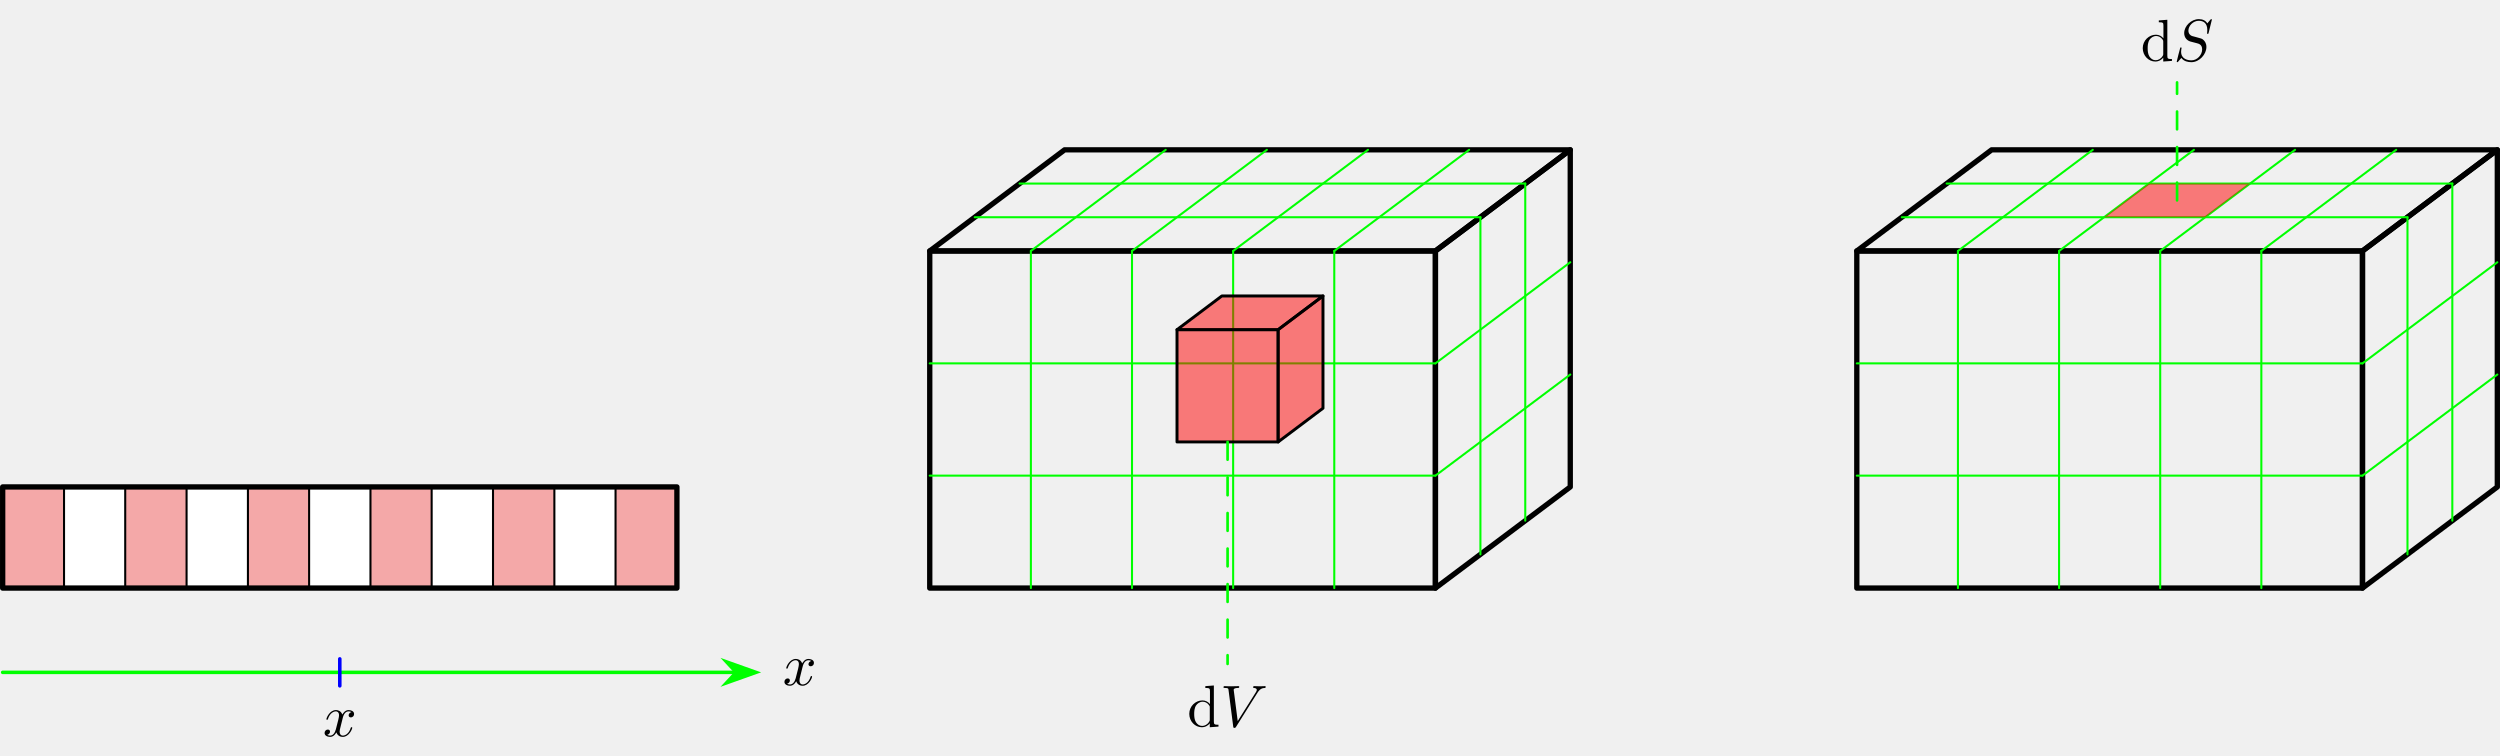
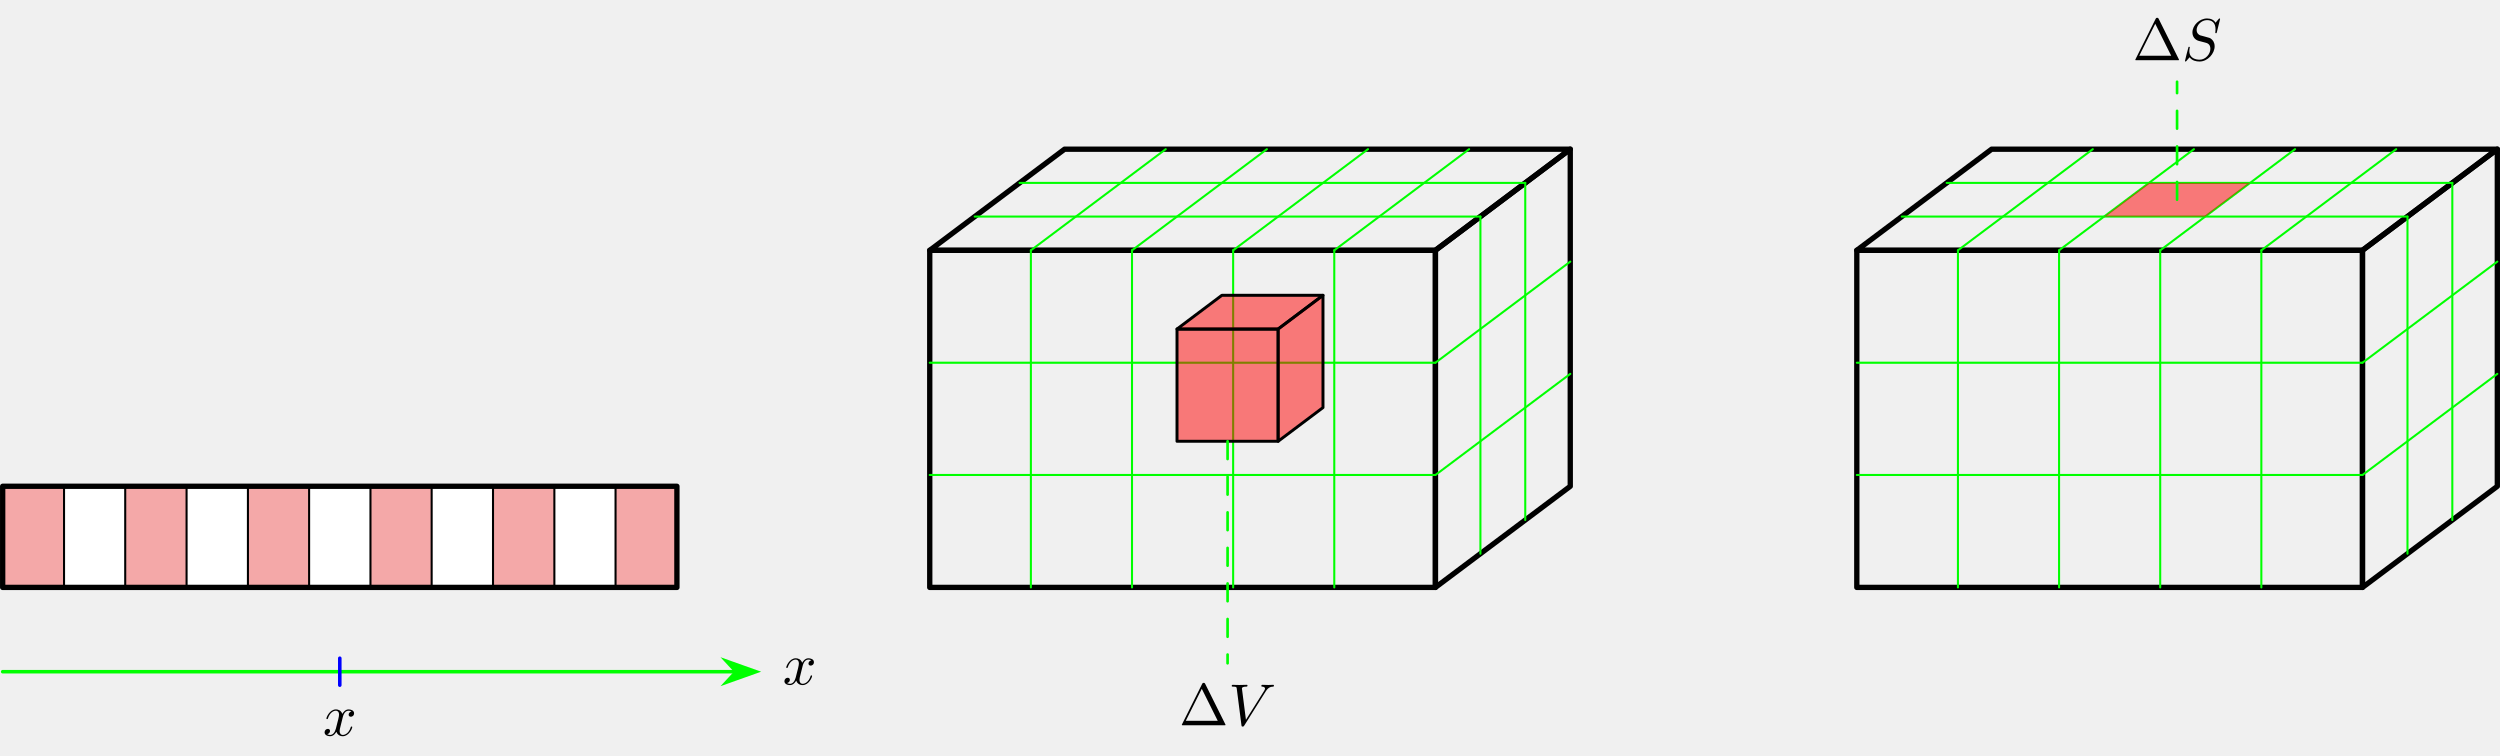
- <svg xmlns="http://www.w3.org/2000/svg" xmlns:xlink="http://www.w3.org/1999/xlink" version="1.1" width="567.57pt" height="171.63pt" viewBox="-72 -72 420.424 127.135">
+ <svg xmlns="http://www.w3.org/2000/svg" xmlns:xlink="http://www.w3.org/1999/xlink" version="1.1" width="567.57pt" height="171.48pt" viewBox="-72 -72 420.424 127.024">
  <defs>
    <path id="t-r51-energijski-principi-P4-1-g0-83" d="M6.426-6.924C6.426-6.954 6.406-7.024 6.316-7.024C6.267-7.024 6.257-7.014 6.137-6.874L5.659-6.306C5.4-6.775 4.882-7.024 4.234-7.024C2.969-7.024 1.773-5.878 1.773-4.672C1.773-3.866 2.301-3.407 2.809-3.258L3.875-2.979C4.244-2.889 4.792-2.74 4.792-1.923C4.792-1.026 3.975-.09 2.999-.09C2.361-.09 1.255-.309 1.255-1.544C1.255-1.783 1.305-2.022 1.315-2.082C1.325-2.122 1.335-2.132 1.335-2.152C1.335-2.252 1.265-2.262 1.215-2.262S1.146-2.252 1.116-2.222C1.076-2.182 .518 .09 .518 .12C.518 .179 .568 .219 .628 .219C.677 .219 .687 .209 .807 .07L1.295-.498C1.724 .08 2.401 .219 2.979 .219C4.334 .219 5.509-1.106 5.509-2.341C5.509-3.029 5.171-3.367 5.021-3.507C4.792-3.736 4.643-3.776 3.756-4.005C3.537-4.065 3.178-4.164 3.088-4.184C2.819-4.274 2.481-4.563 2.481-5.091C2.481-5.898 3.278-6.745 4.224-6.745C5.051-6.745 5.659-6.316 5.659-5.2C5.659-4.882 5.619-4.702 5.619-4.643C5.619-4.633 5.619-4.543 5.738-4.543C5.838-4.543 5.848-4.573 5.888-4.742L6.426-6.924Z" />
    <path id="t-r51-energijski-principi-P4-1-g0-86" d="M6.257-5.669C6.745-6.446 7.163-6.476 7.532-6.496C7.651-6.506 7.661-6.675 7.661-6.685C7.661-6.765 7.611-6.804 7.532-6.804C7.273-6.804 6.984-6.775 6.715-6.775C6.386-6.775 6.047-6.804 5.729-6.804C5.669-6.804 5.539-6.804 5.539-6.615C5.539-6.506 5.629-6.496 5.699-6.496C5.968-6.476 6.157-6.376 6.157-6.167C6.157-6.017 6.007-5.798 6.007-5.788L2.949-.927L2.271-6.197C2.271-6.366 2.501-6.496 2.959-6.496C3.098-6.496 3.208-6.496 3.208-6.695C3.208-6.785 3.128-6.804 3.068-6.804C2.67-6.804 2.242-6.775 1.833-6.775C1.654-6.775 1.465-6.785 1.285-6.785S.917-6.804 .747-6.804C.677-6.804 .558-6.804 .558-6.615C.558-6.496 .648-6.496 .807-6.496C1.365-6.496 1.375-6.406 1.405-6.157L2.192-.01C2.222 .189 2.262 .219 2.391 .219C2.55 .219 2.59 .169 2.67 .04L6.257-5.669Z" />
    <path id="t-r51-energijski-principi-P4-1-g0-120" d="M3.328-3.009C3.387-3.268 3.616-4.184 4.314-4.184C4.364-4.184 4.603-4.184 4.812-4.055C4.533-4.005 4.334-3.756 4.334-3.517C4.334-3.357 4.443-3.168 4.712-3.168C4.932-3.168 5.25-3.347 5.25-3.746C5.25-4.264 4.663-4.403 4.324-4.403C3.746-4.403 3.397-3.875 3.278-3.646C3.029-4.304 2.491-4.403 2.202-4.403C1.166-4.403 .598-3.118 .598-2.869C.598-2.77 .697-2.77 .717-2.77C.797-2.77 .827-2.79 .847-2.879C1.186-3.935 1.843-4.184 2.182-4.184C2.371-4.184 2.72-4.095 2.72-3.517C2.72-3.208 2.55-2.54 2.182-1.146C2.022-.528 1.674-.11 1.235-.11C1.176-.11 .946-.11 .737-.239C.986-.289 1.205-.498 1.205-.777C1.205-1.046 .986-1.126 .837-1.126C.538-1.126 .289-.867 .289-.548C.289-.09 .787 .11 1.225 .11C1.883 .11 2.242-.588 2.271-.648C2.391-.279 2.75 .11 3.347 .11C4.374 .11 4.941-1.176 4.941-1.425C4.941-1.524 4.852-1.524 4.822-1.524C4.732-1.524 4.712-1.484 4.692-1.415C4.364-.349 3.686-.11 3.367-.11C2.979-.11 2.819-.428 2.819-.767C2.819-.986 2.879-1.205 2.989-1.644L3.328-3.009Z" />
-     <path id="t-r51-energijski-principi-P4-1-g1-100" d="M3.786-.548V.11L5.25 0V-.309C4.553-.309 4.473-.379 4.473-.867V-6.914L3.039-6.804V-6.496C3.736-6.496 3.816-6.426 3.816-5.938V-3.786C3.527-4.144 3.098-4.403 2.56-4.403C1.385-4.403 .339-3.427 .339-2.142C.339-.877 1.315 .11 2.451 .11C3.088 .11 3.537-.229 3.786-.548ZM3.786-3.218V-1.176C3.786-.996 3.786-.976 3.676-.807C3.377-.329 2.929-.11 2.501-.11C2.052-.11 1.694-.369 1.455-.747C1.196-1.156 1.166-1.724 1.166-2.132C1.166-2.501 1.186-3.098 1.474-3.547C1.684-3.856 2.062-4.184 2.6-4.184C2.949-4.184 3.367-4.035 3.676-3.587C3.786-3.417 3.786-3.397 3.786-3.218Z" />
+     <path id="t-r51-energijski-principi-P4-1-g1-1" d="M4.403-6.954C4.334-7.083 4.314-7.133 4.144-7.133S3.955-7.083 3.885-6.954L.518-.199C.468-.11 .468-.09 .468-.08C.468 0 .528 0 .687 0H7.601C7.761 0 7.821 0 7.821-.08C7.821-.09 7.821-.11 7.771-.199L4.403-6.954ZM3.826-6.137L6.506-.757H1.136L3.826-6.137Z" />
  </defs>
  <g id="t-r51-energijski-principi-P4-1-page1">
-     <g stroke-miterlimit="10" transform="translate(-71.55169,26.89775)scale(0.996264,-0.996264)">
+     <g stroke-miterlimit="10" transform="translate(-71.55169,26.78705)scale(0.996264,-0.996264)">
      <g fill="#000" stroke="#000">
        <g stroke-width="0.4">
          <g stroke-width="0.6">
            <g stroke-linecap="round">
              <g stroke-linejoin="round">
                <g class="del" data-del="palica-kosi">
                  <g fill="#f00">
                    <g stroke-opacity="0.3">
                      <g fill-opacity="0.3">
                        <path d="M0 0V17.072H10.357V0ZM10.357 17.072" stroke="none" />
                      </g>
                    </g>
                  </g>
                  <g fill="#fff">
                    <path d="M10.357 0V17.072H20.685V0ZM20.685 17.072" stroke="none" />
                  </g>
                  <g fill="#f00">
                    <g stroke-opacity="0.3">
                      <g fill-opacity="0.3">
                        <path d="M20.685 0V17.072H31.042V0ZM31.042 17.072" stroke="none" />
                      </g>
                    </g>
                  </g>
                  <g fill="#fff">
                    <path d="M31.042 0V17.072H41.399V0ZM41.399 17.072" stroke="none" />
                  </g>
                  <g fill="#f00">
                    <g stroke-opacity="0.3">
                      <g fill-opacity="0.3">
                        <path d="M41.399 0V17.072H51.727V0ZM51.727 17.072" stroke="none" />
                      </g>
                    </g>
                  </g>
                  <g fill="#fff">
                    <path d="M51.727 0V17.072H62.084V0ZM62.084 17.072" stroke="none" />
                  </g>
                  <g fill="#f00">
                    <g stroke-opacity="0.3">
                      <g fill-opacity="0.3">
                        <path d="M62.084 0V17.072H72.412V0ZM72.412 17.072" stroke="none" />
                      </g>
                    </g>
                  </g>
                  <g fill="#fff">
                    <path d="M72.412 0V17.072H82.769V0ZM82.769 17.072" stroke="none" />
                  </g>
                  <g fill="#f00">
                    <g stroke-opacity="0.3">
                      <g fill-opacity="0.3">
                        <path d="M82.769 0V17.072H93.126V0ZM93.126 17.072" stroke="none" />
                      </g>
                    </g>
                  </g>
                  <g fill="#fff">
                    <path d="M93.126 0V17.072H103.454V0ZM103.454 17.072" stroke="none" />
                  </g>
                  <g fill="#f00">
                    <g stroke-opacity="0.3">
                      <g fill-opacity="0.3">
                        <path d="M103.454 0V17.072H113.811V0ZM113.811 17.072" stroke="none" />
                      </g>
                    </g>
                  </g>
                  <g stroke-width="0.9">
                    <path d="M0 0V17.072H113.811V0ZM113.811 17.072" fill="none" />
                  </g>
                  <g stroke-width="0.35">
                    <path d="M10.357 0V17.072" fill="none" />
                  </g>
                  <g stroke-width="0.35">
                    <path d="M20.685 0V17.072" fill="none" />
                  </g>
                  <g stroke-width="0.35">
                    <path d="M31.042 0V17.072" fill="none" />
                  </g>
                  <g stroke-width="0.35">
                    <path d="M41.399 0V17.072" fill="none" />
                  </g>
                  <g stroke-width="0.35">
                    <path d="M51.727 0V17.072" fill="none" />
                  </g>
                  <g stroke-width="0.35">
                    <path d="M62.084 0V17.072" fill="none" />
                  </g>
                  <g stroke-width="0.35">
                    <path d="M72.412 0V17.072" fill="none" />
                  </g>
                  <g stroke-width="0.35">
                    <path d="M82.769 0V17.072" fill="none" />
                  </g>
                  <g stroke-width="0.35">
                    <path d="M93.126 0V17.072" fill="none" />
                  </g>
                  <g stroke-width="0.35">
                    <path d="M103.454 0V17.072" fill="none" />
                  </g>
                  <g fill="#0f0" stroke="#0f0">
                    <path d="M0-14.226H123.685" fill="none" />
                    <g transform="translate(121.2087,-14.22636)">
                      <g stroke-dasharray="none" stroke-dashoffset="0.0">
                        <g stroke-linejoin="miter">
                          <path d="M5.93 0L1.005 1.754L2.626 0L1.005-1.754Z" />
                        </g>
                      </g>
                    </g>
                    <g fill="#000" stroke="#000">
                      <g fill="#000" stroke="#000">
</g>
                      <g transform="translate(131.6703,-16.37914)">
-                         <g stroke="none" transform="scale(-1.00375,1.00375)translate(-71.55169,26.89775)scale(-1,-1)">
+                         <g stroke="none" transform="scale(-1.00375,1.00375)translate(-71.55169,26.78705)scale(-1,-1)">
                          <g fill="#000">
                            <g stroke="none">
-                               <use x="-71.552" y="26.898" xlink:href="#t-r51-energijski-principi-P4-1-g0-120" />
+                               <use x="-71.552" y="26.787" xlink:href="#t-r51-energijski-principi-P4-1-g0-120" />
                            </g>
                          </g>
                        </g>
                      </g>
                    </g>
                  </g>
                  <g fill="#00f" stroke="#00f">
                    <path d="M56.905-11.95V-16.503" fill="none" />
                  </g>
                  <g transform="translate(54.04785,-25.01033)">
-                     <g stroke="none" transform="scale(-1.00375,1.00375)translate(-71.55169,26.89775)scale(-1,-1)">
+                     <g stroke="none" transform="scale(-1.00375,1.00375)translate(-71.55169,26.78705)scale(-1,-1)">
                      <g fill="#000">
                        <g stroke="none">
-                           <use x="-71.552" y="26.898" xlink:href="#t-r51-energijski-principi-P4-1-g0-120" />
+                           <use x="-71.552" y="26.787" xlink:href="#t-r51-energijski-principi-P4-1-g0-120" />
                        </g>
                      </g>
                    </g>
                  </g>
                </g>
                <g class="del" data-del="telo-kosi">
                  <g stroke-width="0.9">
                    <path d="M156.49 0H241.848V56.905H156.49Z" fill="none" />
                  </g>
                  <g stroke-width="0.9">
                    <path d="M156.49 56.905H241.848L264.611 73.977H179.252Z" fill="none" />
                  </g>
                  <g stroke-width="0.9">
                    <path d="M241.848 0L264.611 17.072V73.977L241.848 56.905Z" fill="none" />
                  </g>
                  <g stroke-width="0.35">
                    <g fill="#0f0" stroke="#0f0">
                      <path d="M173.562 0V56.905" fill="none" />
                      <path d="M173.562 56.905L196.324 73.977" fill="none" />
                      <path d="M190.633 0V56.905" fill="none" />
                      <path d="M190.633 56.905L213.396 73.977" fill="none" />
                      <path d="M207.705 0V56.905" fill="none" />
                      <path d="M207.705 56.905L230.467 73.977" fill="none" />
                      <path d="M224.776 0V56.905" fill="none" />
                      <path d="M224.776 56.905L247.539 73.977" fill="none" />
                      <path d="M156.49 18.978H241.848" fill="none" />
                      <path d="M241.848 18.978L264.611 36.05" fill="none" />
                      <path d="M156.49 37.927H241.848" fill="none" />
                      <path d="M241.848 37.927L264.611 54.999" fill="none" />
                      <path d="M164.087 62.596H249.445" fill="none" />
                      <path d="M249.445 5.69V62.596" fill="none" />
                      <path d="M171.656 68.286H257.014" fill="none" />
                      <path d="M257.014 11.381V68.286" fill="none" />
                    </g>
                  </g>
                  <g fill="#f00" stroke="#f00">
                    <g stroke-opacity="0.5">
                      <g fill-opacity="0.5">
                        <path d="M198.23 24.669H215.302V43.618H198.23Z" stroke="none" />
                      </g>
                    </g>
                  </g>
                  <g stroke-width="0.5">
                    <path d="M198.23 24.669H215.302V43.618H198.23Z" fill="none" />
                  </g>
                  <g fill="#f00" stroke="#f00">
                    <g stroke-opacity="0.5">
                      <g fill-opacity="0.5">
                        <path d="M198.23 43.618H215.302L222.87 49.309H205.799Z" stroke="none" />
                      </g>
                    </g>
                  </g>
                  <g stroke-width="0.5">
                    <path d="M198.23 43.618H215.302L222.87 49.309H205.799Z" fill="none" />
                  </g>
                  <g fill="#f00" stroke="#f00">
                    <g stroke-opacity="0.5">
                      <g fill-opacity="0.5">
                        <path d="M215.302 24.669L222.87 30.359V49.309L215.302 43.618Z" stroke="none" />
                      </g>
                    </g>
                  </g>
                  <g stroke-width="0.5">
                    <path d="M215.302 24.669L222.87 30.359V49.309L215.302 43.618Z" fill="none" />
                  </g>
                  <g fill="#0f0" stroke="#0f0">
                    <g stroke-dasharray="3.0,3.0" stroke-dashoffset="0.0">
                      <g stroke-width="0.45">
                        <path d="M206.766 24.669V-12.804" fill="none" />
                      </g>
                    </g>
                  </g>
-                   <g transform="translate(199.9605,-23.38104)">
-                     <g stroke="none" transform="scale(-1.00375,1.00375)translate(-71.55169,26.89775)scale(-1,-1)">
+                   <g transform="translate(198.5716,-23.26993)">
+                     <g stroke="none" transform="scale(-1.00375,1.00375)translate(-71.55169,26.78705)scale(-1,-1)">
                      <g fill="#000">
                        <g stroke="none">
-                           <use x="-71.552" y="26.898" xlink:href="#t-r51-energijski-principi-P4-1-g1-100" />
-                           <use x="-66.017" y="26.898" xlink:href="#t-r51-energijski-principi-P4-1-g0-86" />
+                           <use x="-71.552" y="26.787" xlink:href="#t-r51-energijski-principi-P4-1-g1-1" />
+                           <use x="-63.249" y="26.787" xlink:href="#t-r51-energijski-principi-P4-1-g0-86" />
                        </g>
                      </g>
                    </g>
                  </g>
                </g>
                <g class="del" data-del="zaplate">
                  <g stroke-width="0.9">
                    <path d="M312.98 0H398.338V56.905H312.98Z" fill="none" />
                  </g>
                  <g stroke-width="0.9">
                    <path d="M312.98 56.905H398.338L421.101 73.977H335.742Z" fill="none" />
                  </g>
                  <g stroke-width="0.9">
                    <path d="M398.338 0L421.101 17.072V73.977L398.338 56.905Z" fill="none" />
                  </g>
                  <g stroke-width="0.35">
                    <g fill="#0f0" stroke="#0f0">
                      <path d="M330.052 0V56.905" fill="none" />
                      <path d="M330.052 56.905L352.814 73.977" fill="none" />
                      <path d="M347.123 0V56.905" fill="none" />
                      <path d="M347.123 56.905L369.886 73.977" fill="none" />
                      <path d="M364.195 0V56.905" fill="none" />
                      <path d="M364.195 56.905L386.957 73.977" fill="none" />
                      <path d="M381.267 0V56.905" fill="none" />
                      <path d="M381.267 56.905L404.029 73.977" fill="none" />
                      <path d="M312.98 18.978H398.338" fill="none" />
                      <path d="M398.338 18.978L421.101 36.05" fill="none" />
                      <path d="M312.98 37.927H398.338" fill="none" />
                      <path d="M398.338 37.927L421.101 54.999" fill="none" />
                      <path d="M320.577 62.596H405.935" fill="none" />
                      <path d="M405.935 5.69V62.596" fill="none" />
                      <path d="M328.146 68.286H413.504" fill="none" />
                      <path d="M413.504 11.381V68.286" fill="none" />
                    </g>
                  </g>
                  <g fill="#f00" stroke="#f00">
                    <g stroke-opacity="0.5">
                      <g fill-opacity="0.5">
                        <path d="M354.72 62.596H371.792L379.36 68.286H362.289Z" stroke="none" />
                      </g>
                    </g>
                  </g>
                  <g fill="#0f0" stroke="#0f0">
                    <g stroke-dasharray="3.0,3.0" stroke-dashoffset="0.0">
                      <g stroke-width="0.45">
                        <path d="M367.04 65.441V85.358" fill="none" />
                      </g>
                    </g>
                  </g>
-                   <g transform="translate(360.9083,88.99121)">
-                     <g stroke="none" transform="scale(-1.00375,1.00375)translate(-71.55169,26.89775)scale(-1,-1)">
+                   <g transform="translate(359.5194,88.99121)">
+                     <g stroke="none" transform="scale(-1.00375,1.00375)translate(-71.55169,26.78705)scale(-1,-1)">
                      <g fill="#000">
                        <g stroke="none">
-                           <use x="-71.552" y="26.898" xlink:href="#t-r51-energijski-principi-P4-1-g1-100" />
-                           <use x="-66.017" y="26.898" xlink:href="#t-r51-energijski-principi-P4-1-g0-83" />
+                           <use x="-71.552" y="26.787" xlink:href="#t-r51-energijski-principi-P4-1-g1-1" />
+                           <use x="-63.249" y="26.787" xlink:href="#t-r51-energijski-principi-P4-1-g0-83" />
                        </g>
                      </g>
                    </g>
                  </g>
                </g>
              </g>
            </g>
          </g>
        </g>
      </g>
    </g>
  </g>
</svg>
